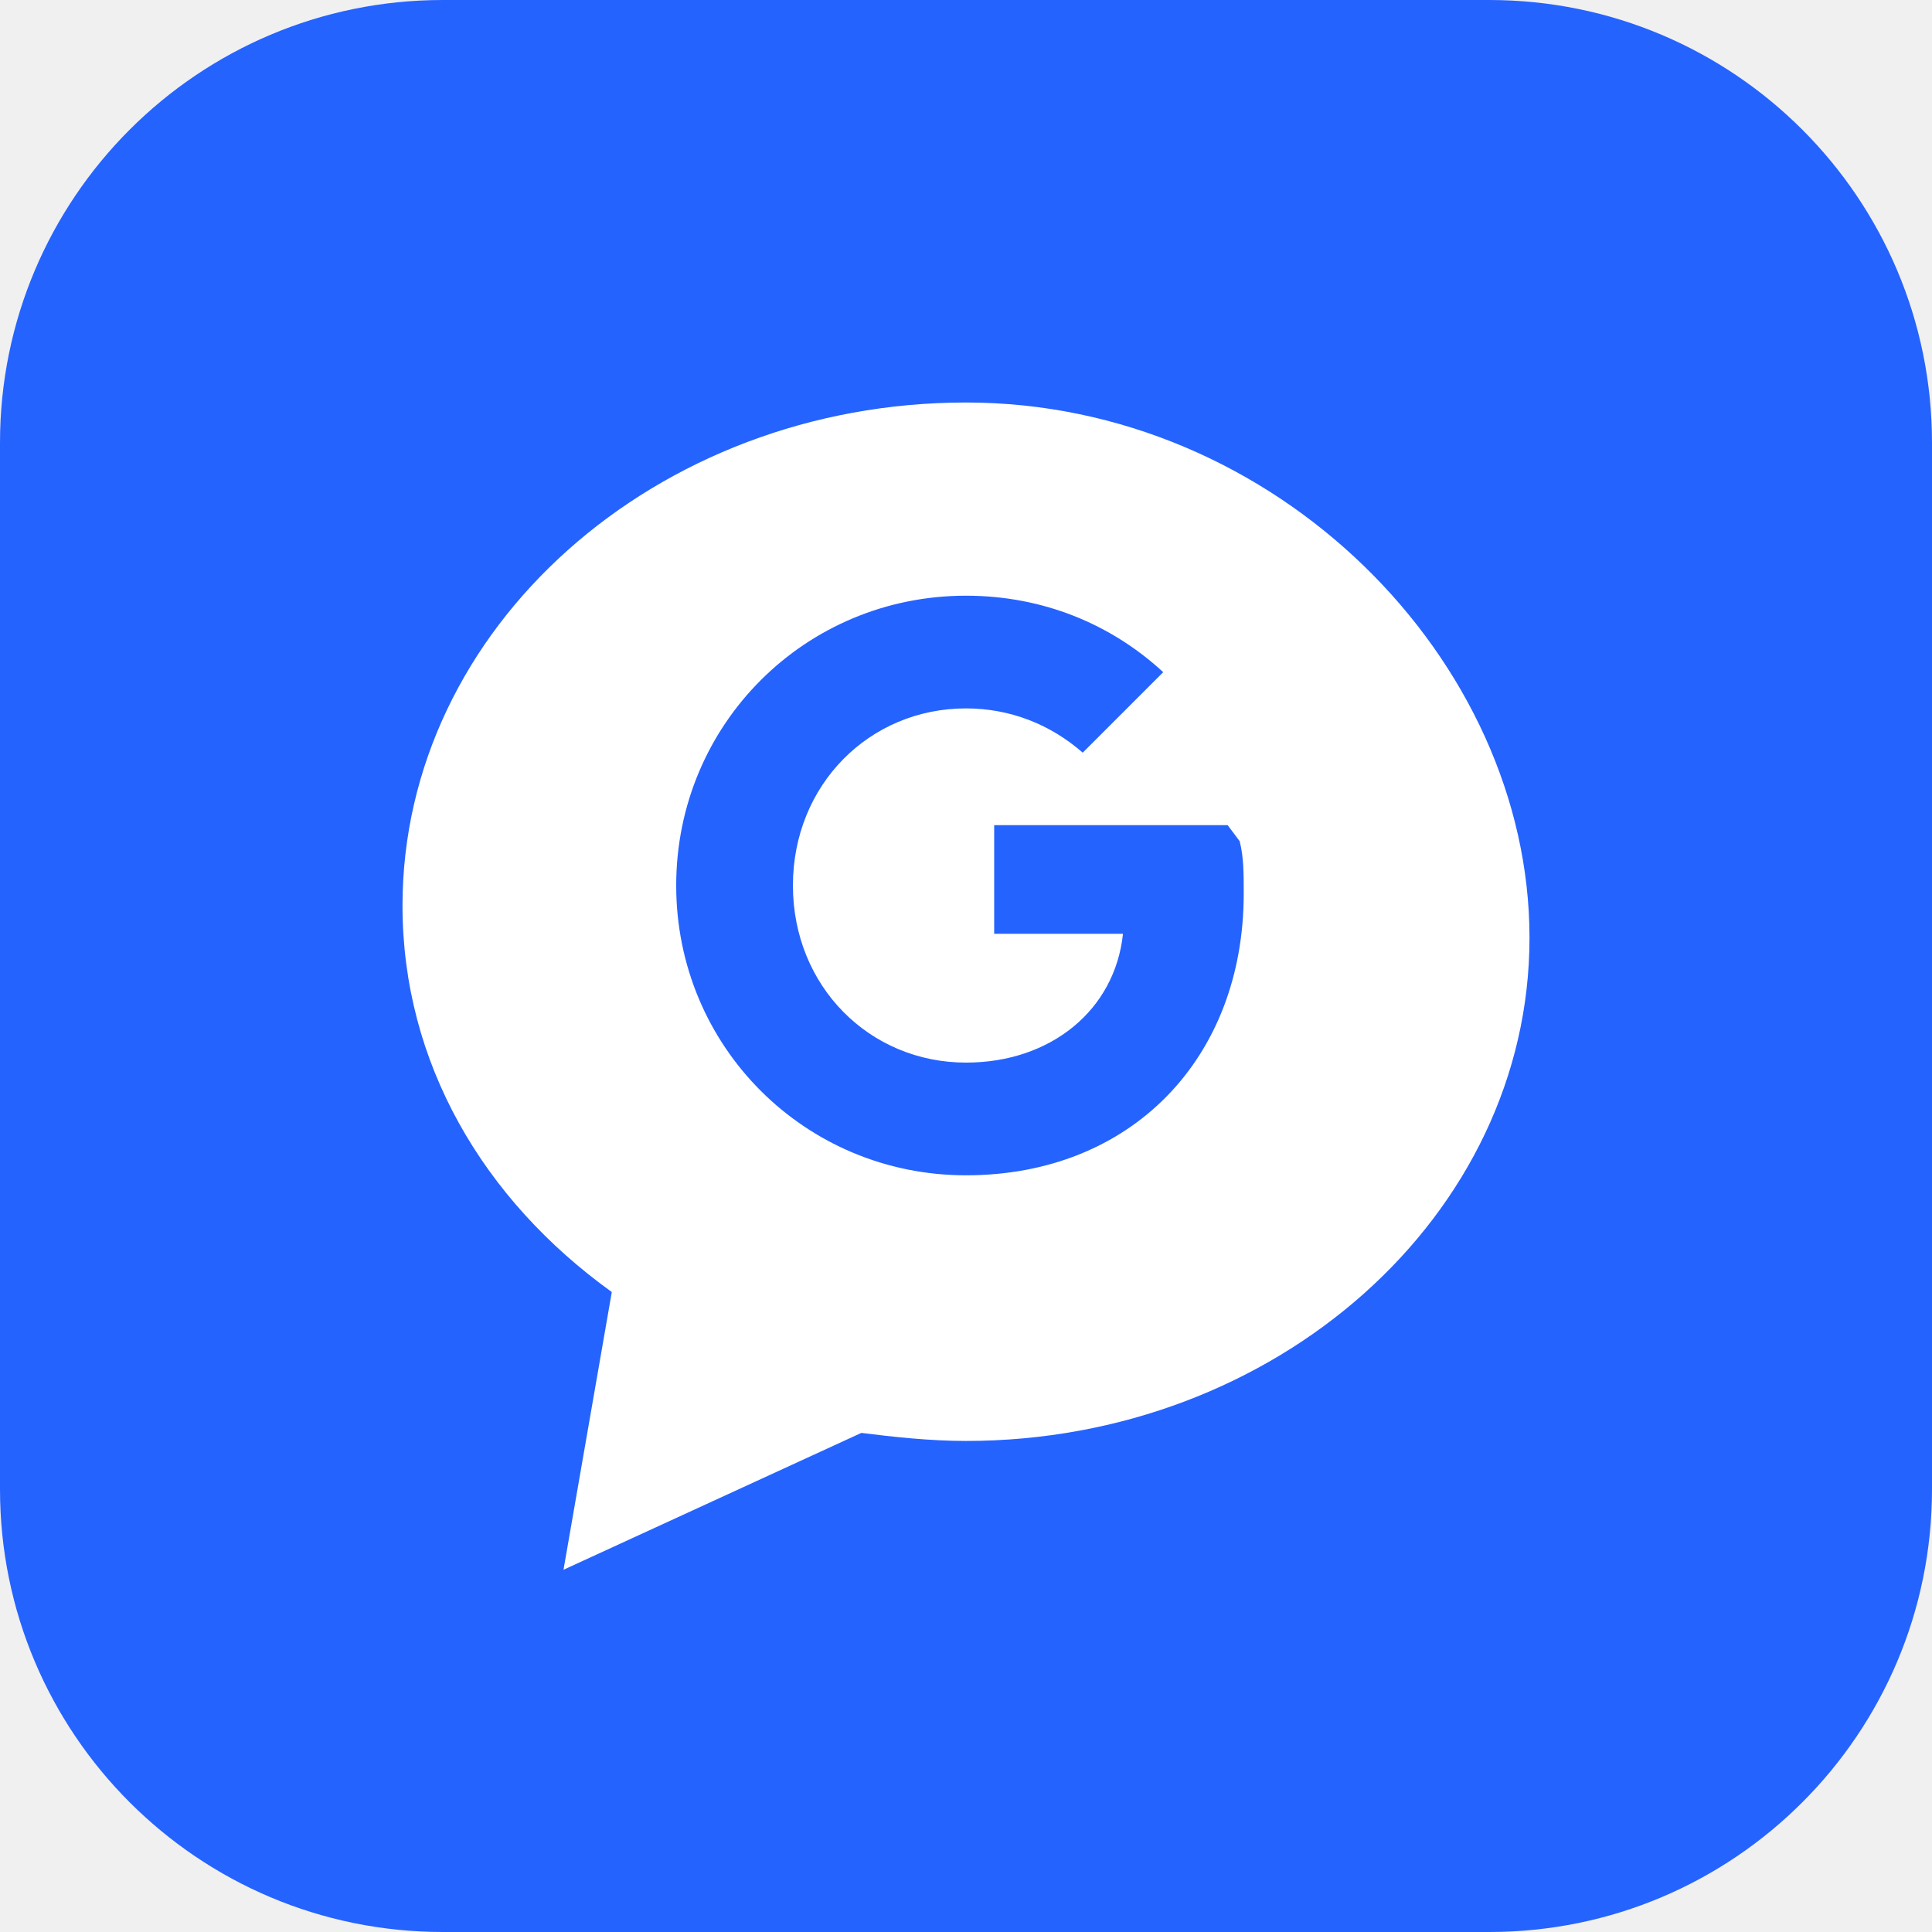
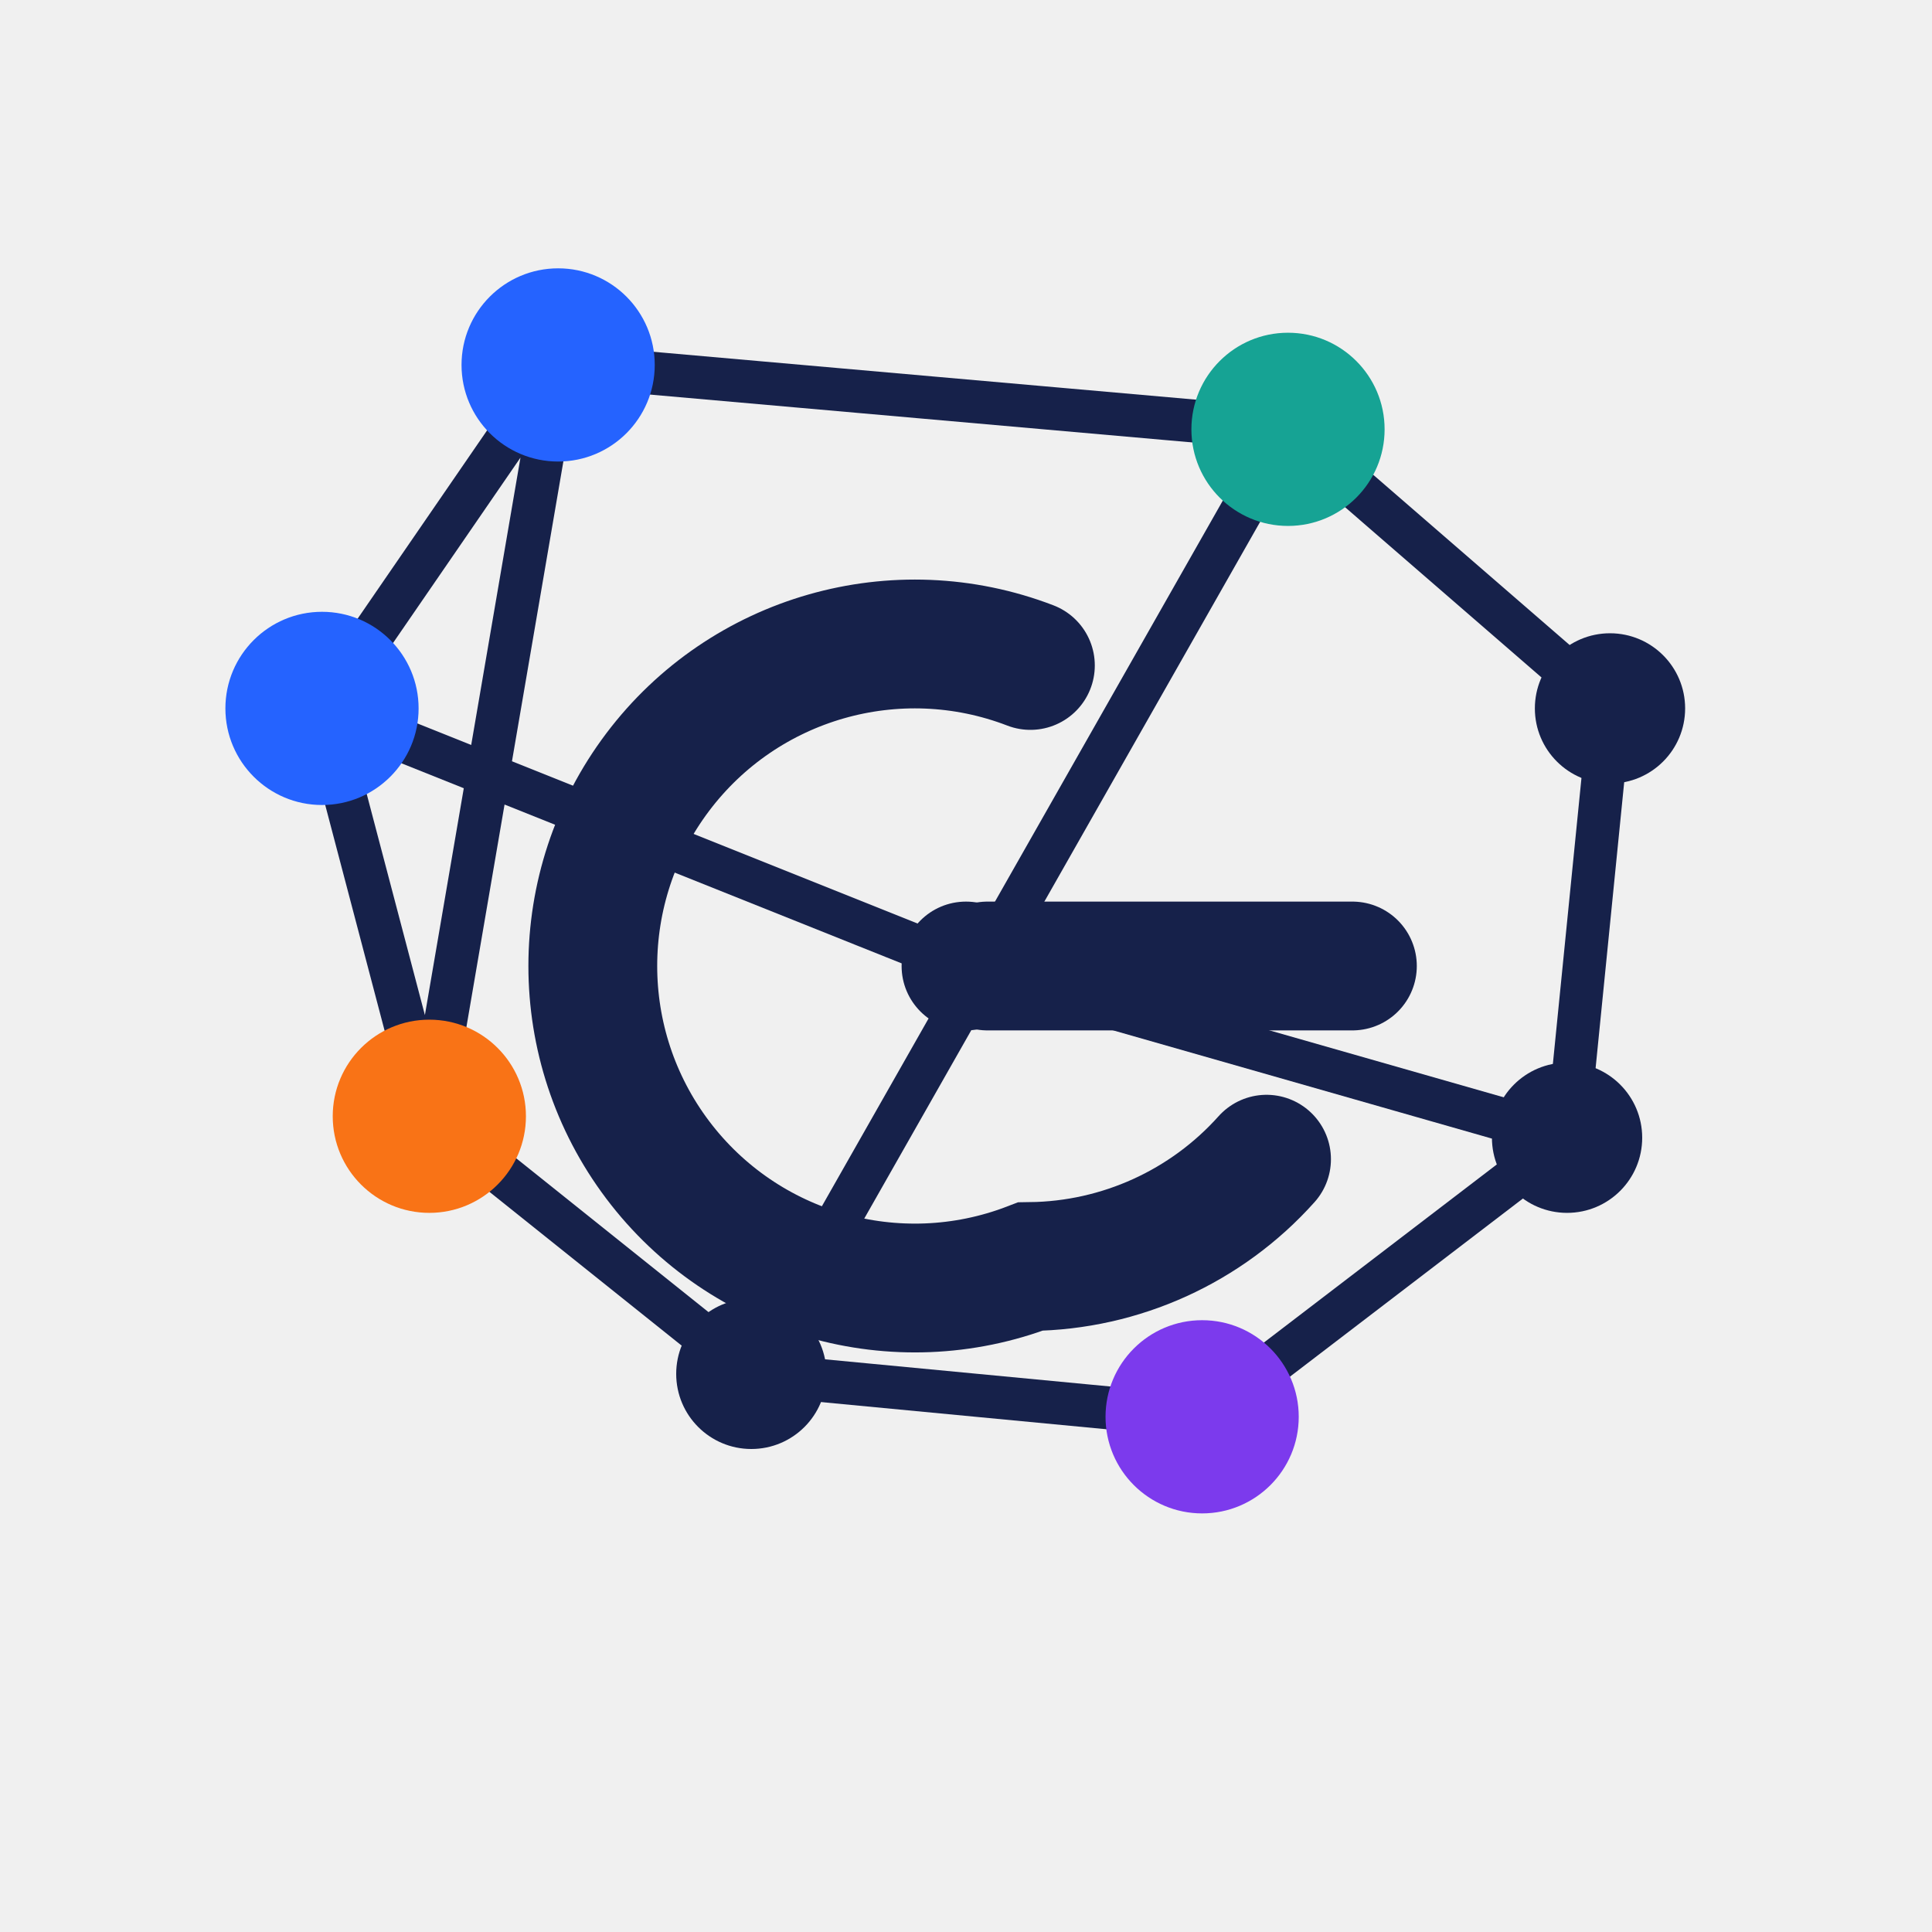
- <svg xmlns="http://www.w3.org/2000/svg" viewBox="0 0 48 48" width="48" height="48">
-   <rect width="48" height="48" rx="11" fill="#2563FF" />
-   <path d="M24 10c-7.7 0-14 5.6-14 12.5 0 3.9 2 7.3 5.2 9.6L14 39l7.4-3.4c.8.1 1.7.2 2.6.2 7.7 0 14-5.6 14-12.5S31.7 10 24 10Z" fill="#fff" />
-   <path d="M30.5 20.5h-5.8v2.7h3.2c-.2 1.9-1.8 3.2-3.9 3.2-2.4 0-4.3-1.9-4.3-4.4s1.9-4.4 4.3-4.4c1.1 0 2.1.4 2.9 1.1l2-2c-1.3-1.2-3-1.9-4.9-1.9-4 0-7.2 3.2-7.2 7.2s3.2 7.2 7.2 7.2c4.1 0 6.9-2.9 6.9-7 0-.5 0-.9-.1-1.3Z" fill="#2563FF" />
+ <svg xmlns="http://www.w3.org/2000/svg" viewBox="0 0 180 180" width="180" height="180">
+   <g fill="none" stroke="#16214A" stroke-width="4">
+     <path d="M52 34 L30 66 M30 66 L40 104 M40 104 L70 128 M70 128 L112 132 M112 132 L146 106 M146 106 L150 66 M150 66 L120 40 M120 40 L52 34 M52 34 L40 104 M120 40 L70 128 M30 66 L90 90 M146 106 L90 90" />
+   </g>
+   <g>
+     <circle cx="52" cy="34" r="9" fill="#2563FF" />
+     <circle cx="30" cy="66" r="9" fill="#2563FF" />
+     <circle cx="120" cy="40" r="9" fill="#16A394" />
+     <circle cx="40" cy="104" r="9" fill="#F97316" />
+     <circle cx="112" cy="132" r="9" fill="#7C3AED" />
+     <circle cx="150" cy="66" r="7" fill="#16214A" />
+     <circle cx="146" cy="106" r="7" fill="#16214A" />
+     <circle cx="70" cy="128" r="7" fill="#16214A" />
+     <circle cx="90" cy="90" r="6" fill="#16214A" />
+   </g>
+   <path d="M96 62a30 30 0 1 0 0 56 30 30 0 0 0 22-10" fill="none" stroke="#16214A" stroke-width="12" stroke-linecap="round" />
+   <path d="M92 90h34" stroke="#16214A" stroke-width="12" stroke-linecap="round" />
</svg>
